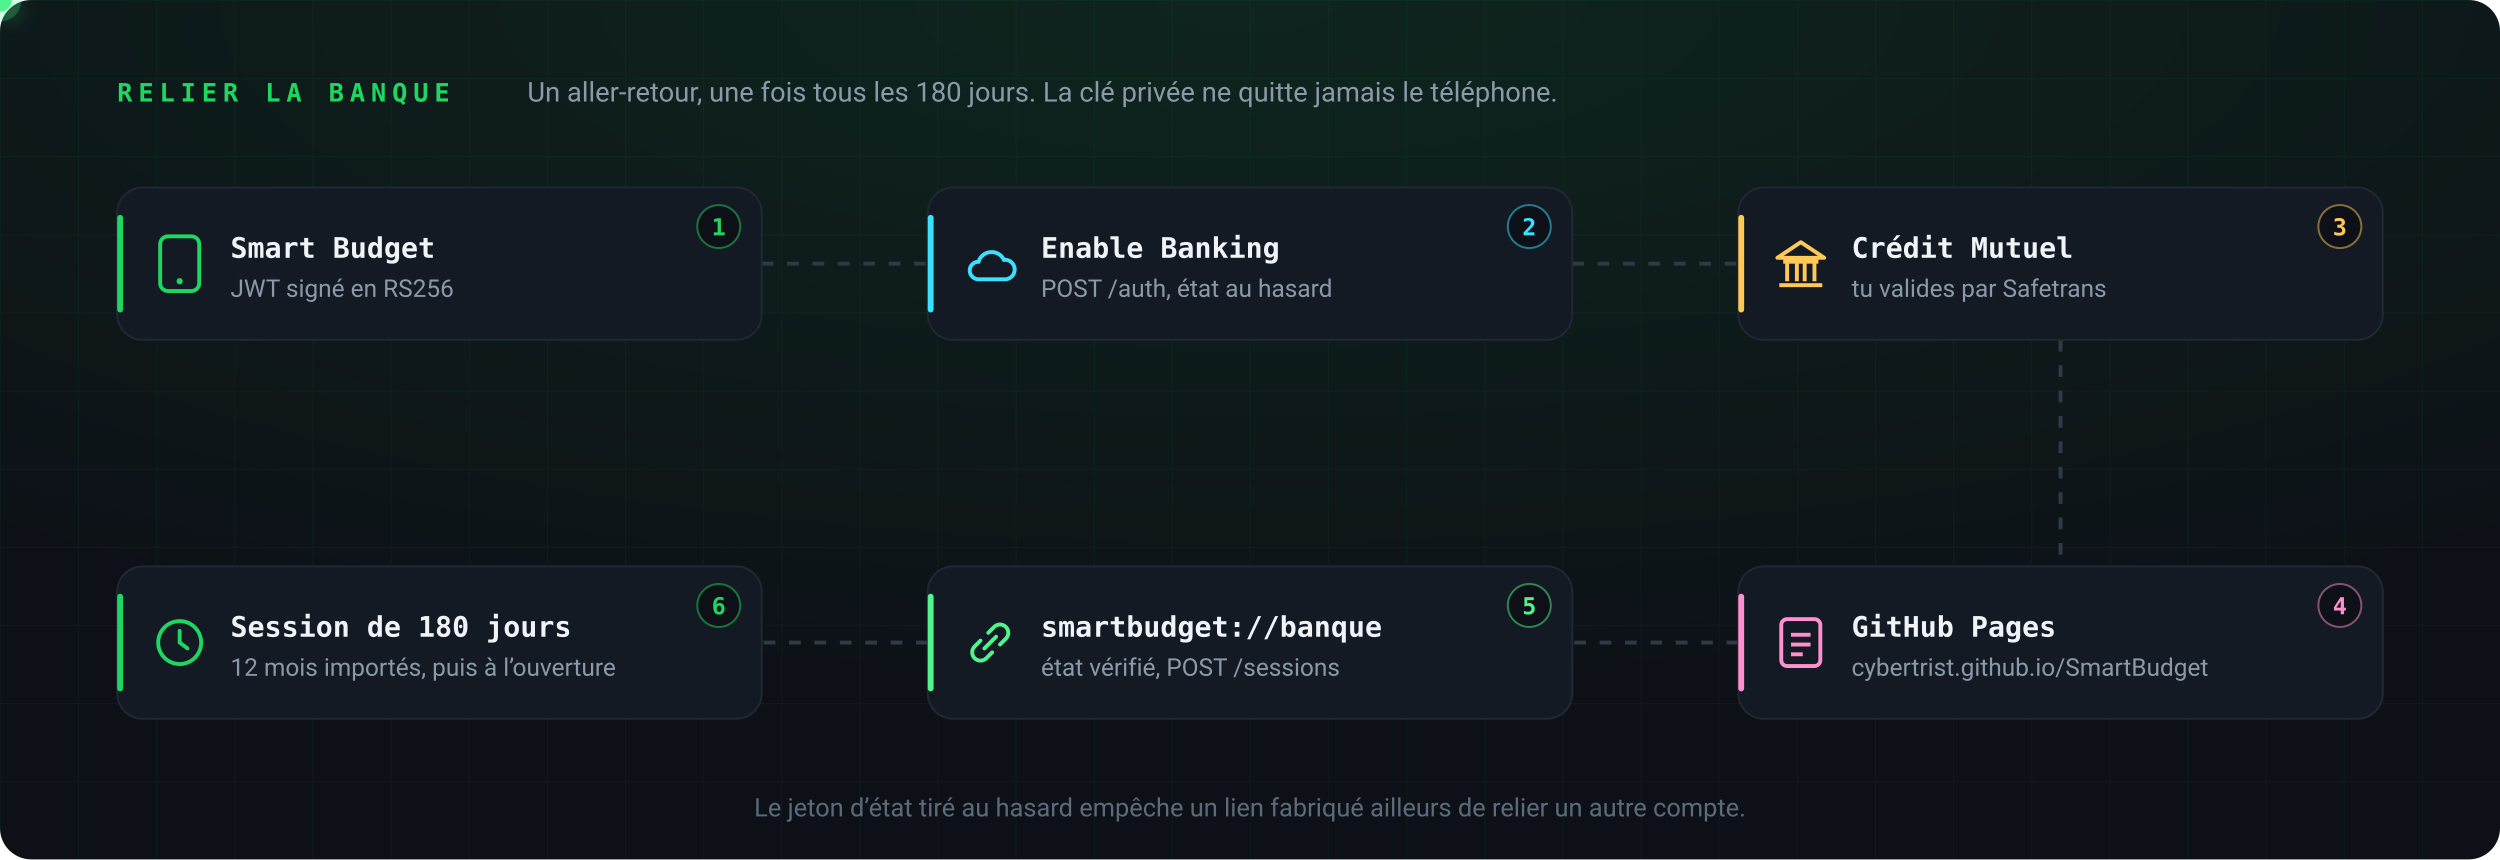
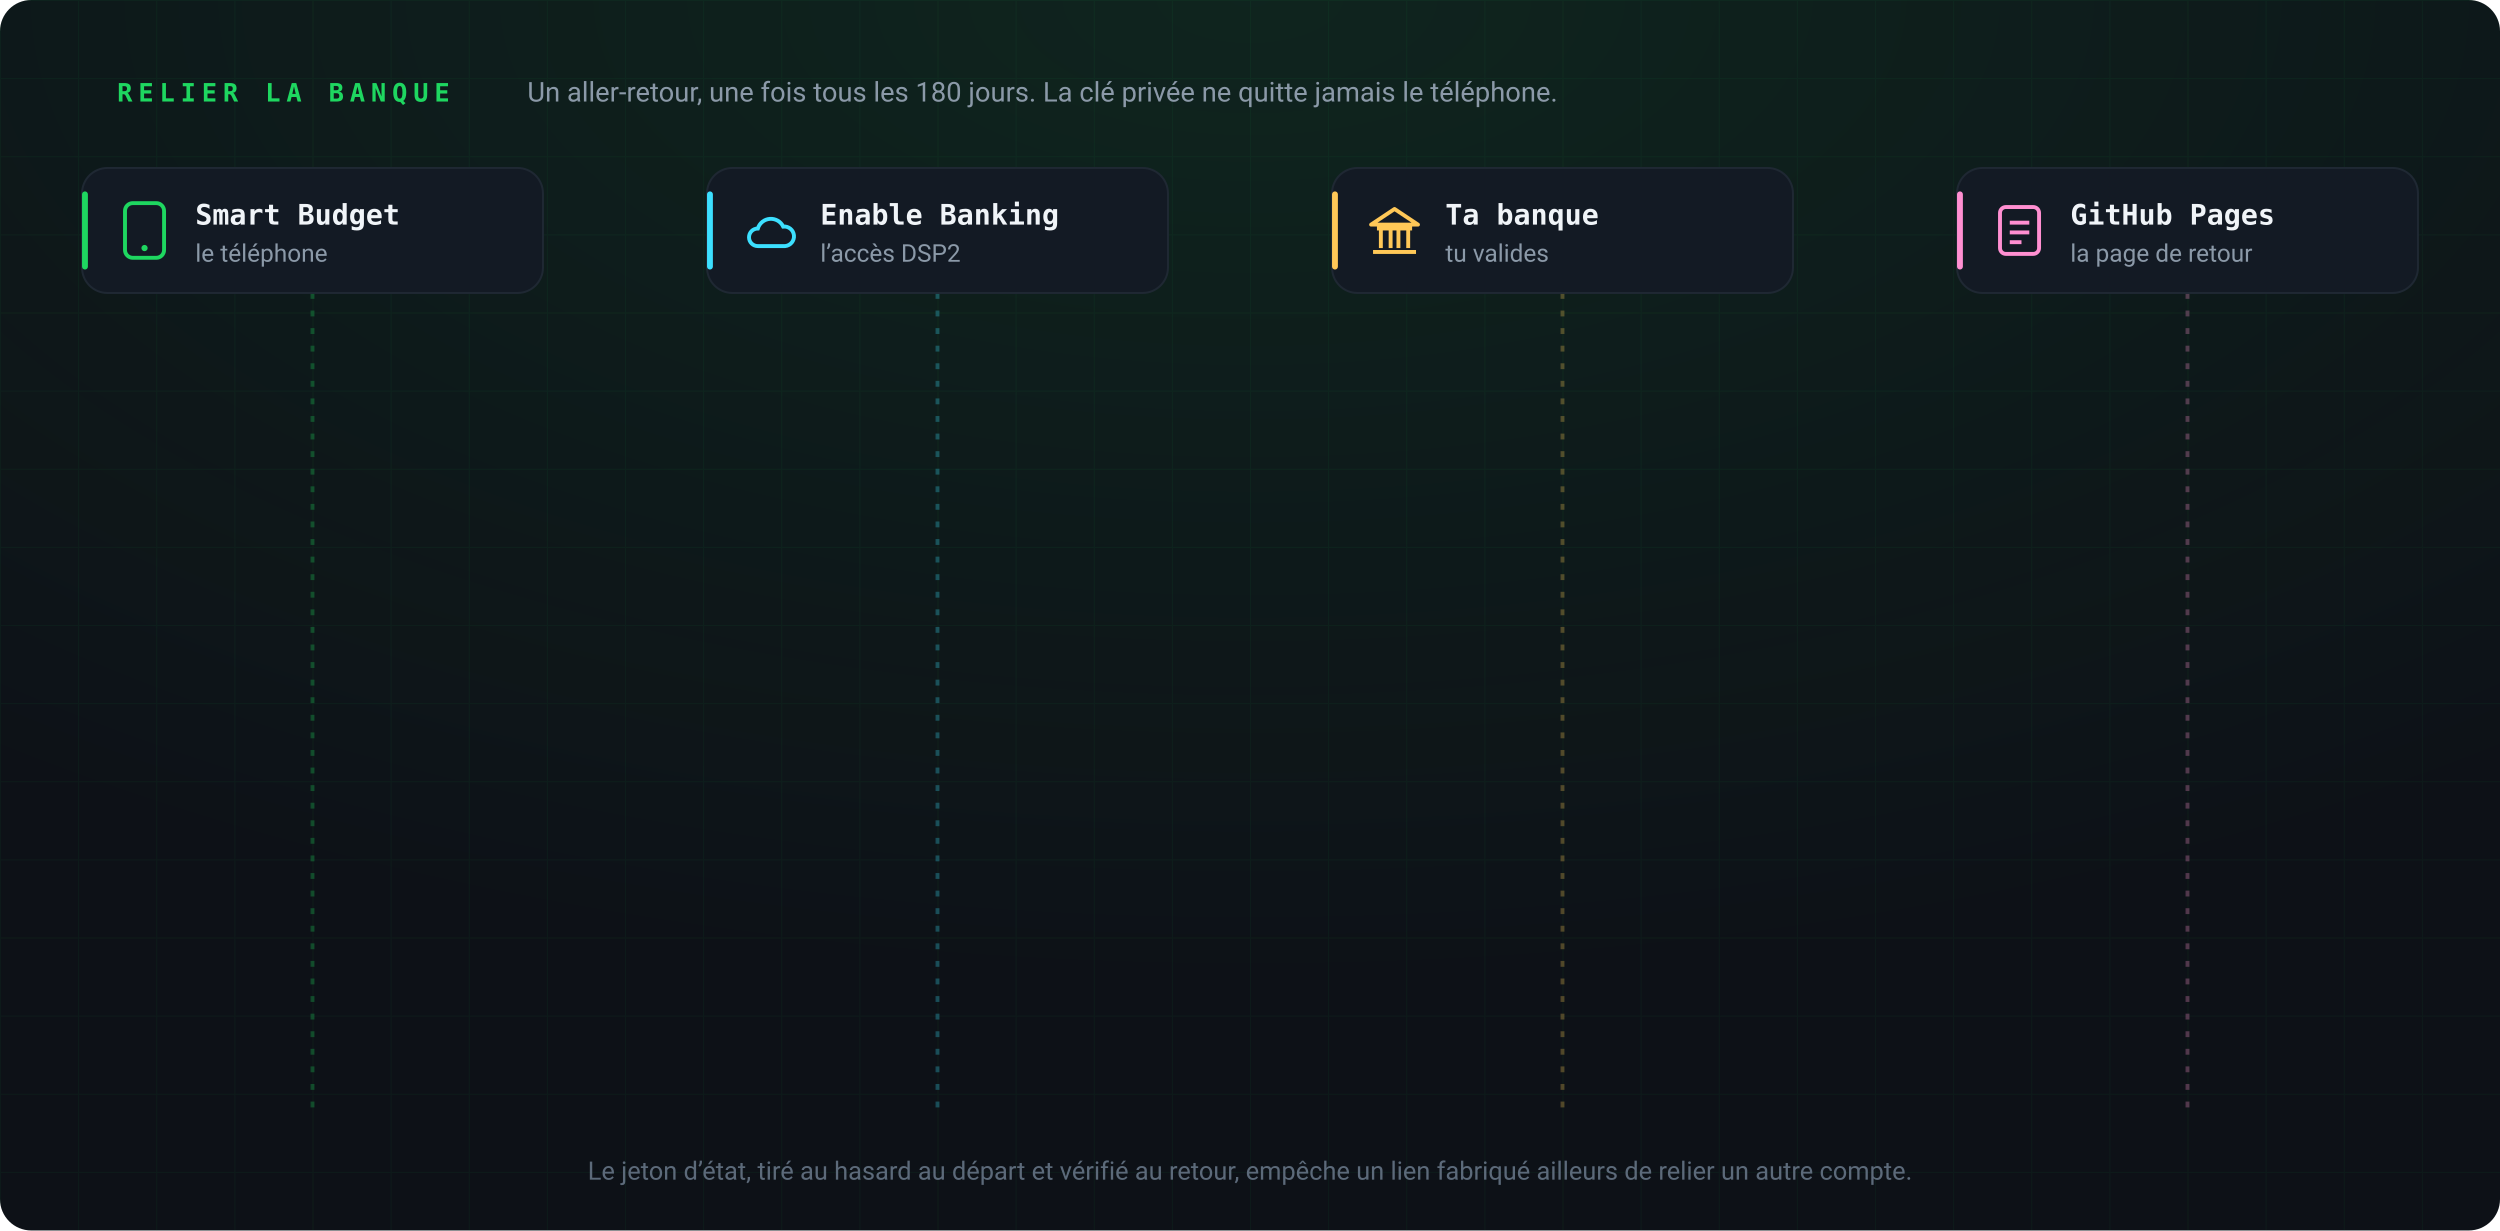
- <svg xmlns="http://www.w3.org/2000/svg" viewBox="0 0 1280 440" width="1280" height="440" role="img" aria-label="Relier la banque, en six étapes qui s’allument tour à tour : Smart Budget signe un JWT en RS256 ; Enable Banking ouvre une demande avec un état tiré au hasard ; tu valides au Crédit Mutuel de Bretagne par Safetrans ; la banque revient sur GitHub Pages ; la page rend la main à l’application par smartbudget://banque, qui vérifie l’état et ouvre la session ; la session dure 180 jours, douze mois sont importés, puis une synchronisation à chaque ouverture.">
+ <svg xmlns="http://www.w3.org/2000/svg" viewBox="0 0 1280 630" width="1280" height="630" role="img" aria-label="Relier la banque, un échange entre quatre acteurs : Smart Budget, Enable Banking, ta banque et GitHub Pages. Smart Budget envoie à Enable Banking un JWT signé en RS256 et un état tiré au hasard ; Enable Banking ouvre la page de la banque ; tu valides par Safetrans ; la banque revient sur GitHub Pages avec un code et l’état ; la page rend la main à l’application par smartbudget://banque ; l’application vérifie que l’état est le même qu’au départ, échange le code contre une session de 180 jours et les comptes, puis importe douze mois et se synchronise à chaque ouverture.">
  <defs>
    <filter id="halo" x="-50%" y="-50%" width="200%" height="200%">
      <feGaussianBlur stdDeviation="6" result="b" />
      <feMerge>
        <feMergeNode in="b" />
        <feMergeNode in="SourceGraphic" />
      </feMerge>
    </filter>
    <pattern id="grille" width="40" height="40" patternUnits="userSpaceOnUse">
      <path d="M40 0H0V40" fill="none" stroke="#1ED760" stroke-opacity="0.05" />
    </pattern>
    <pattern id="hachures" width="10" height="10" patternUnits="userSpaceOnUse" patternTransform="rotate(45)">
      <rect width="10" height="10" fill="#161D27" />
      <line x1="0" y1="0" x2="0" y2="10" stroke="#2A3542" stroke-width="4" />
    </pattern>
    <radialGradient id="lueur" cx="50%" cy="0%" r="80%">
      <stop offset="0" stop-color="#1ED760" stop-opacity="0.10" />
      <stop offset="1" stop-color="#1ED760" stop-opacity="0" />
    </radialGradient>
  </defs>
-   <rect width="1280" height="440" rx="16" fill="#0D1117" />
-   <rect width="1280" height="440" rx="16" fill="url(#grille)" />
-   <rect width="1280" height="440" rx="16" fill="url(#lueur)" />
+   <rect width="1280" height="630" rx="16" fill="#0D1117" />
+   <rect width="1280" height="630" rx="16" fill="url(#grille)" />
+   <rect width="1280" height="630" rx="16" fill="url(#lueur)" />
  <text x="60" y="52" font-family="ui-monospace,SFMono-Regular,Menlo,Consolas,monospace" font-size="13" font-weight="700" fill="#1ED760" text-anchor="start" letter-spacing="3">RELIER LA BANQUE</text>
  <text x="270" y="52" font-family="system-ui,-apple-system,Segoe UI,Roboto,Helvetica,Arial,sans-serif" font-size="14" font-weight="400" fill="#8B99A8" text-anchor="start">Un aller-retour, une fois tous les 180 jours. La clé privée ne quitte jamais le téléphone.</text>
-   <path d="M390 135 H475 M805 135 H890 M1055 174 V290 M890 329 H805 M475 329 H390" fill="none" stroke="#2F3A47" stroke-width="2" stroke-dasharray="6 7">
-     <animate attributeName="stroke-dashoffset" from="26" to="0" dur="1.2s" repeatCount="indefinite" />
-   </path>
-   <g>
-     <rect x="60" y="96" width="330" height="78" rx="13" fill="#131A24" stroke="#1F2833" />
-     <rect x="60" y="96" width="330" height="78" rx="13" fill="none" stroke="#1ED760" stroke-width="1.5" opacity="0" filter="url(#halo)">
-       <animate attributeName="opacity" dur="14s" repeatCount="indefinite" keyTimes="0;0;0.16;0.18;1" values="0;1;1;0;0" />
-     </rect>
-     <rect x="60" y="110" width="3" height="50" rx="1.5" fill="#1ED760" />
-     <g transform="translate(78,121)">
-       <rect x="4" y="0" width="20" height="28" rx="4" fill="none" stroke="#1ED760" stroke-width="2" />
-       <circle cx="14" cy="23" r="1.6" fill="#1ED760" />
-     </g>
-     <text x="118" y="132" font-family="ui-monospace,SFMono-Regular,Menlo,Consolas,monospace" font-size="14.5" font-weight="700" fill="#F0F4F8" text-anchor="start">Smart Budget</text>
-     <text x="118" y="152" font-family="system-ui,-apple-system,Segoe UI,Roboto,Helvetica,Arial,sans-serif" font-size="12.5" font-weight="400" fill="#8B99A8" text-anchor="start">JWT signé en RS256</text>
-   </g>
-   <g>
-     <rect x="475" y="96" width="330" height="78" rx="13" fill="#131A24" stroke="#1F2833" />
-     <rect x="475" y="96" width="330" height="78" rx="13" fill="none" stroke="#3CE0FF" stroke-width="1.5" opacity="0" filter="url(#halo)">
-       <animate attributeName="opacity" dur="14s" repeatCount="indefinite" keyTimes="0;0.147;0.167;0.327;0.347;1" values="0;0;1;1;0;0" />
-     </rect>
-     <rect x="475" y="110" width="3" height="50" rx="1.5" fill="#3CE0FF" />
-     <g transform="translate(493,121)">
-       <path d="M8 22 H22 A5 5 0 0 0 21 12 A7 7 0 0 0 8 13 A4.5 4.5 0 0 0 8 22 Z" fill="none" stroke="#3CE0FF" stroke-width="2" />
-     </g>
-     <text x="533" y="132" font-family="ui-monospace,SFMono-Regular,Menlo,Consolas,monospace" font-size="14.5" font-weight="700" fill="#F0F4F8" text-anchor="start">Enable Banking</text>
-     <text x="533" y="152" font-family="system-ui,-apple-system,Segoe UI,Roboto,Helvetica,Arial,sans-serif" font-size="12.5" font-weight="400" fill="#8B99A8" text-anchor="start">POST /auth, état au hasard</text>
-   </g>
-   <g>
-     <rect x="890" y="96" width="330" height="78" rx="13" fill="#131A24" stroke="#1F2833" />
-     <rect x="890" y="96" width="330" height="78" rx="13" fill="none" stroke="#FFC857" stroke-width="1.5" opacity="0" filter="url(#halo)">
-       <animate attributeName="opacity" dur="14s" repeatCount="indefinite" keyTimes="0;0.313;0.333;0.493;0.513;1" values="0;0;1;1;0;0" />
-     </rect>
-     <rect x="890" y="110" width="3" height="50" rx="1.5" fill="#FFC857" />
-     <g transform="translate(908,121)">
-       <path d="M2 11 L14 3 L26 11 Z M5 13 H23 M7 14 V23 M12 14 V23 M16 14 V23 M21 14 V23 M3 25 H25" fill="none" stroke="#FFC857" stroke-width="2" stroke-linejoin="round" />
-     </g>
-     <text x="948" y="132" font-family="ui-monospace,SFMono-Regular,Menlo,Consolas,monospace" font-size="14.5" font-weight="700" fill="#F0F4F8" text-anchor="start">Crédit Mutuel</text>
-     <text x="948" y="152" font-family="system-ui,-apple-system,Segoe UI,Roboto,Helvetica,Arial,sans-serif" font-size="12.5" font-weight="400" fill="#8B99A8" text-anchor="start">tu valides par Safetrans</text>
-   </g>
-   <g>
-     <rect x="890" y="290" width="330" height="78" rx="13" fill="#131A24" stroke="#1F2833" />
-     <rect x="890" y="290" width="330" height="78" rx="13" fill="none" stroke="#FF8FD1" stroke-width="1.5" opacity="0" filter="url(#halo)">
-       <animate attributeName="opacity" dur="14s" repeatCount="indefinite" keyTimes="0;0.48;0.5;0.66;0.68;1" values="0;0;1;1;0;0" />
-     </rect>
-     <rect x="890" y="304" width="3" height="50" rx="1.5" fill="#FF8FD1" />
-     <g transform="translate(908,315)">
-       <rect x="4" y="2" width="20" height="24" rx="3" fill="none" stroke="#FF8FD1" stroke-width="2" />
-       <path d="M9 10 H19 M9 15 H19 M9 20 H15" stroke="#FF8FD1" stroke-width="2" />
-     </g>
-     <text x="948" y="326" font-family="ui-monospace,SFMono-Regular,Menlo,Consolas,monospace" font-size="14.5" font-weight="700" fill="#F0F4F8" text-anchor="start">GitHub Pages</text>
-     <text x="948" y="346" font-family="system-ui,-apple-system,Segoe UI,Roboto,Helvetica,Arial,sans-serif" font-size="12.5" font-weight="400" fill="#8B99A8" text-anchor="start">cybertrist.github.io/SmartBudget</text>
-   </g>
-   <g>
-     <rect x="475" y="290" width="330" height="78" rx="13" fill="#131A24" stroke="#1F2833" />
-     <rect x="475" y="290" width="330" height="78" rx="13" fill="none" stroke="#50F48D" stroke-width="1.5" opacity="0" filter="url(#halo)">
-       <animate attributeName="opacity" dur="14s" repeatCount="indefinite" keyTimes="0;0.647;0.667;0.827;0.847;1" values="0;0;1;1;0;0" />
-     </rect>
-     <rect x="475" y="304" width="3" height="50" rx="1.5" fill="#50F48D" />
-     <g transform="translate(493,315)">
-       <path d="M11 17 L17 11 M9 13 L6 16 A4 4 0 0 0 12 22 L15 19 M19 15 L22 12 A4 4 0 0 0 16 6 L13 9" fill="none" stroke="#50F48D" stroke-width="2" stroke-linecap="round" />
-     </g>
-     <text x="533" y="326" font-family="ui-monospace,SFMono-Regular,Menlo,Consolas,monospace" font-size="14.5" font-weight="700" fill="#F0F4F8" text-anchor="start">smartbudget://banque</text>
-     <text x="533" y="346" font-family="system-ui,-apple-system,Segoe UI,Roboto,Helvetica,Arial,sans-serif" font-size="12.5" font-weight="400" fill="#8B99A8" text-anchor="start">état vérifié, POST /sessions</text>
-   </g>
-   <g>
-     <rect x="60" y="290" width="330" height="78" rx="13" fill="#131A24" stroke="#1F2833" />
-     <rect x="60" y="290" width="330" height="78" rx="13" fill="none" stroke="#1ED760" stroke-width="1.5" opacity="0" filter="url(#halo)">
-       <animate attributeName="opacity" dur="14s" repeatCount="indefinite" keyTimes="0;0.813;0.833;0.993" values="0;0;1;1" />
-     </rect>
-     <rect x="60" y="304" width="3" height="50" rx="1.5" fill="#1ED760" />
-     <g transform="translate(78,315)">
-       <circle cx="14" cy="14" r="11" fill="none" stroke="#1ED760" stroke-width="2" />
-       <path d="M14 8 V14 L18 17" fill="none" stroke="#1ED760" stroke-width="2" stroke-linecap="round" />
-     </g>
-     <text x="118" y="326" font-family="ui-monospace,SFMono-Regular,Menlo,Consolas,monospace" font-size="14.5" font-weight="700" fill="#F0F4F8" text-anchor="start">Session de 180 jours</text>
-     <text x="118" y="346" font-family="system-ui,-apple-system,Segoe UI,Roboto,Helvetica,Arial,sans-serif" font-size="12.5" font-weight="400" fill="#8B99A8" text-anchor="start">12 mois importés, puis à l’ouverture</text>
-   </g>
-   <circle cx="368" cy="116" r="11" fill="#0D1117" stroke="#1ED760" stroke-opacity="0.5" />
-   <text x="368" y="120.5" font-family="ui-monospace,SFMono-Regular,Menlo,Consolas,monospace" font-size="12" font-weight="700" fill="#1ED760" text-anchor="middle">1</text>
-   <circle cx="783" cy="116" r="11" fill="#0D1117" stroke="#3CE0FF" stroke-opacity="0.5" />
-   <text x="783" y="120.5" font-family="ui-monospace,SFMono-Regular,Menlo,Consolas,monospace" font-size="12" font-weight="700" fill="#3CE0FF" text-anchor="middle">2</text>
-   <circle cx="1198" cy="116" r="11" fill="#0D1117" stroke="#FFC857" stroke-opacity="0.5" />
-   <text x="1198" y="120.5" font-family="ui-monospace,SFMono-Regular,Menlo,Consolas,monospace" font-size="12" font-weight="700" fill="#FFC857" text-anchor="middle">3</text>
-   <circle cx="1198" cy="310" r="11" fill="#0D1117" stroke="#FF8FD1" stroke-opacity="0.5" />
-   <text x="1198" y="314.5" font-family="ui-monospace,SFMono-Regular,Menlo,Consolas,monospace" font-size="12" font-weight="700" fill="#FF8FD1" text-anchor="middle">4</text>
-   <circle cx="783" cy="310" r="11" fill="#0D1117" stroke="#50F48D" stroke-opacity="0.5" />
-   <text x="783" y="314.5" font-family="ui-monospace,SFMono-Regular,Menlo,Consolas,monospace" font-size="12" font-weight="700" fill="#50F48D" text-anchor="middle">5</text>
-   <circle cx="368" cy="310" r="11" fill="#0D1117" stroke="#1ED760" stroke-opacity="0.5" />
-   <text x="368" y="314.5" font-family="ui-monospace,SFMono-Regular,Menlo,Consolas,monospace" font-size="12" font-weight="700" fill="#1ED760" text-anchor="middle">6</text>
-   <g filter="url(#halo)">
-     <circle r="11" fill="#50F48D" opacity="0.22">
-       <animateMotion dur="14s" repeatCount="indefinite" path="M225 135 H640 H1055 V329 H640 H225 V135" keyPoints="0;0;0.203;0.203;0.405;0.405;0.5;0.5;0.703;0.703;0.905;0.905;1" keyTimes="0.000;0.100;0.167;0.267;0.333;0.433;0.500;0.600;0.667;0.767;0.833;0.933;1" calcMode="linear" />
-     </circle>
-     <circle r="6" fill="#50F48D">
-       <animateMotion dur="14s" repeatCount="indefinite" path="M225 135 H640 H1055 V329 H640 H225 V135" keyPoints="0;0;0.203;0.203;0.405;0.405;0.5;0.5;0.703;0.703;0.905;0.905;1" keyTimes="0.000;0.100;0.167;0.267;0.333;0.433;0.500;0.600;0.667;0.767;0.833;0.933;1" calcMode="linear" />
-     </circle>
-   </g>
-   <text x="640" y="418" font-family="system-ui,-apple-system,Segoe UI,Roboto,Helvetica,Arial,sans-serif" font-size="13" font-weight="400" fill="#5C6A7A" text-anchor="middle">Le jeton d’état tiré au hasard empêche un lien fabriqué ailleurs de relier un autre compte.</text>
+   <line x1="160" y1="150" x2="160" y2="570" stroke="#1ED760" stroke-opacity="0.28" stroke-width="2" stroke-dasharray="3 6" />
+   <line x1="480" y1="150" x2="480" y2="570" stroke="#3CE0FF" stroke-opacity="0.28" stroke-width="2" stroke-dasharray="3 6" />
+   <line x1="800" y1="150" x2="800" y2="570" stroke="#FFC857" stroke-opacity="0.28" stroke-width="2" stroke-dasharray="3 6" />
+   <line x1="1120" y1="150" x2="1120" y2="570" stroke="#FF8FD1" stroke-opacity="0.28" stroke-width="2" stroke-dasharray="3 6" />
+   <rect x="42" y="86" width="236" height="64" rx="13" fill="#131A24" stroke="#1F2833" />
+   <rect x="42" y="98" width="3" height="40" rx="1.5" fill="#1ED760" />
+   <g transform="translate(60,104)">
+     <rect x="4" y="0" width="20" height="28" rx="4" fill="none" stroke="#1ED760" stroke-width="2" />
+     <circle cx="14" cy="23" r="1.6" fill="#1ED760" />
+   </g>
+   <text x="100" y="115" font-family="ui-monospace,SFMono-Regular,Menlo,Consolas,monospace" font-size="14.5" font-weight="700" fill="#F0F4F8" text-anchor="start">Smart Budget</text>
+   <text x="100" y="134" font-family="system-ui,-apple-system,Segoe UI,Roboto,Helvetica,Arial,sans-serif" font-size="12.5" font-weight="400" fill="#8B99A8" text-anchor="start">le téléphone</text>
+   <rect x="42" y="86" width="236" height="64" rx="13" fill="none" stroke="#1ED760" stroke-width="1.5" filter="url(#halo)" opacity="0">
+     <animate attributeName="opacity" dur="18s" repeatCount="indefinite" keyTimes="0;0.452;0.472;0.542;0.562;1" values="0;0;1;1;0;0" />
+   </rect>
+   <rect x="42" y="86" width="236" height="64" rx="13" fill="none" stroke="#1ED760" stroke-width="1.5" filter="url(#halo)" opacity="0">
+     <animate attributeName="opacity" dur="18s" repeatCount="indefinite" keyTimes="0;0.55;0.57;0.64;0.66;1" values="0;0;1;1;0;0" />
+   </rect>
+   <rect x="42" y="86" width="236" height="64" rx="13" fill="none" stroke="#1ED760" stroke-width="1.5" filter="url(#halo)" opacity="0">
+     <animate attributeName="opacity" dur="18s" repeatCount="indefinite" keyTimes="0;0.746;0.766;0.836;0.856;1" values="0;0;1;1;0;0" />
+   </rect>
+   <rect x="42" y="86" width="236" height="64" rx="13" fill="none" stroke="#1ED760" stroke-width="1.5" filter="url(#halo)" opacity="0">
+     <animate attributeName="opacity" dur="18s" repeatCount="indefinite" keyTimes="0;0.844;0.864;0.934;0.954;1" values="0;0;1;1;0;0" />
+   </rect>
+   <rect x="362" y="86" width="236" height="64" rx="13" fill="#131A24" stroke="#1F2833" />
+   <rect x="362" y="98" width="3" height="40" rx="1.5" fill="#3CE0FF" />
+   <g transform="translate(380,104)">
+     <path d="M8 22 H22 A5 5 0 0 0 21 12 A7 7 0 0 0 8 13 A4.5 4.5 0 0 0 8 22 Z" fill="none" stroke="#3CE0FF" stroke-width="2" />
+   </g>
+   <text x="420" y="115" font-family="ui-monospace,SFMono-Regular,Menlo,Consolas,monospace" font-size="14.5" font-weight="700" fill="#F0F4F8" text-anchor="start">Enable Banking</text>
+   <text x="420" y="134" font-family="system-ui,-apple-system,Segoe UI,Roboto,Helvetica,Arial,sans-serif" font-size="12.5" font-weight="400" fill="#8B99A8" text-anchor="start">l’accès DSP2</text>
+   <rect x="362" y="86" width="236" height="64" rx="13" fill="none" stroke="#3CE0FF" stroke-width="1.5" filter="url(#halo)" opacity="0">
+     <animate attributeName="opacity" dur="18s" repeatCount="indefinite" keyTimes="0;0.06;0.08;0.15;0.17;1" values="0;0;1;1;0;0" />
+   </rect>
+   <rect x="362" y="86" width="236" height="64" rx="13" fill="none" stroke="#3CE0FF" stroke-width="1.5" filter="url(#halo)" opacity="0">
+     <animate attributeName="opacity" dur="18s" repeatCount="indefinite" keyTimes="0;0.648;0.668;0.738;0.758;1" values="0;0;1;1;0;0" />
+   </rect>
+   <rect x="682" y="86" width="236" height="64" rx="13" fill="#131A24" stroke="#1F2833" />
+   <rect x="682" y="98" width="3" height="40" rx="1.5" fill="#FFC857" />
+   <g transform="translate(700,104)">
+     <path d="M2 11 L14 3 L26 11 Z M5 13 H23 M7 14 V23 M12 14 V23 M16 14 V23 M21 14 V23 M3 25 H25" fill="none" stroke="#FFC857" stroke-width="2" stroke-linejoin="round" />
+   </g>
+   <text x="740" y="115" font-family="ui-monospace,SFMono-Regular,Menlo,Consolas,monospace" font-size="14.5" font-weight="700" fill="#F0F4F8" text-anchor="start">Ta banque</text>
+   <text x="740" y="134" font-family="system-ui,-apple-system,Segoe UI,Roboto,Helvetica,Arial,sans-serif" font-size="12.5" font-weight="400" fill="#8B99A8" text-anchor="start">tu valides</text>
+   <rect x="682" y="86" width="236" height="64" rx="13" fill="none" stroke="#FFC857" stroke-width="1.5" filter="url(#halo)" opacity="0">
+     <animate attributeName="opacity" dur="18s" repeatCount="indefinite" keyTimes="0;0.158;0.178;0.248;0.268;1" values="0;0;1;1;0;0" />
+   </rect>
+   <rect x="682" y="86" width="236" height="64" rx="13" fill="none" stroke="#FFC857" stroke-width="1.5" filter="url(#halo)" opacity="0">
+     <animate attributeName="opacity" dur="18s" repeatCount="indefinite" keyTimes="0;0.256;0.276;0.346;0.366;1" values="0;0;1;1;0;0" />
+   </rect>
+   <rect x="1002" y="86" width="236" height="64" rx="13" fill="#131A24" stroke="#1F2833" />
+   <rect x="1002" y="98" width="3" height="40" rx="1.5" fill="#FF8FD1" />
+   <g transform="translate(1020,104)">
+     <rect x="4" y="2" width="20" height="24" rx="3" fill="none" stroke="#FF8FD1" stroke-width="2" />
+     <path d="M9 10 H19 M9 15 H19 M9 20 H15" stroke="#FF8FD1" stroke-width="2" />
+   </g>
+   <text x="1060" y="115" font-family="ui-monospace,SFMono-Regular,Menlo,Consolas,monospace" font-size="14.5" font-weight="700" fill="#F0F4F8" text-anchor="start">GitHub Pages</text>
+   <text x="1060" y="134" font-family="system-ui,-apple-system,Segoe UI,Roboto,Helvetica,Arial,sans-serif" font-size="12.5" font-weight="400" fill="#8B99A8" text-anchor="start">la page de retour</text>
+   <rect x="1002" y="86" width="236" height="64" rx="13" fill="none" stroke="#FF8FD1" stroke-width="1.5" filter="url(#halo)" opacity="0">
+     <animate attributeName="opacity" dur="18s" repeatCount="indefinite" keyTimes="0;0.354;0.374;0.444;0.464;1" values="0;0;1;1;0;0" />
+   </rect>
+   <g opacity="0">
+     <animate attributeName="opacity" dur="18s" repeatCount="indefinite" keyTimes="0;0.01;0.03;0.95;0.97;1" values="0;0;1;1;0;0" />
+     <line x1="168" y1="196" x2="470" y2="196" stroke="#1ED760" stroke-width="2" stroke-dasharray="302" stroke-dashoffset="302">
+       <animate attributeName="stroke-dashoffset" dur="18s" repeatCount="indefinite" keyTimes="0;0.03;0.08;1" values="302;302;0;0" />
+     </line>
+     <path d="M463 190 L471 196 L463 202" fill="none" stroke="#1ED760" stroke-width="2" stroke-linecap="round" stroke-linejoin="round" opacity="0">
+       <animate attributeName="opacity" dur="18s" repeatCount="indefinite" keyTimes="0;0.06;0.08;0.95;0.97;1" values="0;0;1;1;0;0" />
+     </path>
+     <circle cx="160" cy="196" r="4" fill="#1ED760" />
+     <text x="320" y="186" font-family="system-ui,-apple-system,Segoe UI,Roboto,Helvetica,Arial,sans-serif" font-size="12.5" font-weight="400" fill="#F0F4F8" text-anchor="middle">POST /auth : un JWT signé en RS256, et un état tiré au hasard</text>
+   </g>
+   <g filter="url(#halo)" opacity="0">
+     <animate attributeName="opacity" dur="18s" repeatCount="indefinite" keyTimes="0;0.03;0.034;0.08;0.086;1" values="0;0;1;1;0;0" />
+     <circle cy="196" r="6" fill="#1ED760">
+       <animate attributeName="cx" dur="18s" repeatCount="indefinite" keyTimes="0;0.03;0.08;1" values="168;168;470;470" calcMode="spline" keySplines="0 0 1 1;0.45 0 0.25 1;0 0 1 1" />
+     </circle>
+   </g>
+   <g opacity="0">
+     <animate attributeName="opacity" dur="18s" repeatCount="indefinite" keyTimes="0;0.108;0.128;0.95;0.97;1" values="0;0;1;1;0;0" />
+     <line x1="488" y1="240" x2="790" y2="240" stroke="#3CE0FF" stroke-width="2" stroke-dasharray="302" stroke-dashoffset="302">
+       <animate attributeName="stroke-dashoffset" dur="18s" repeatCount="indefinite" keyTimes="0;0.128;0.178;1" values="302;302;0;0" />
+     </line>
+     <path d="M783 234 L791 240 L783 246" fill="none" stroke="#3CE0FF" stroke-width="2" stroke-linecap="round" stroke-linejoin="round" opacity="0">
+       <animate attributeName="opacity" dur="18s" repeatCount="indefinite" keyTimes="0;0.158;0.178;0.95;0.97;1" values="0;0;1;1;0;0" />
+     </path>
+     <circle cx="480" cy="240" r="4" fill="#3CE0FF" />
+     <text x="640" y="230" font-family="system-ui,-apple-system,Segoe UI,Roboto,Helvetica,Arial,sans-serif" font-size="12.5" font-weight="400" fill="#F0F4F8" text-anchor="middle">ouvre la page de la banque</text>
+   </g>
+   <g filter="url(#halo)" opacity="0">
+     <animate attributeName="opacity" dur="18s" repeatCount="indefinite" keyTimes="0;0.128;0.132;0.178;0.184;1" values="0;0;1;1;0;0" />
+     <circle cy="240" r="6" fill="#3CE0FF">
+       <animate attributeName="cx" dur="18s" repeatCount="indefinite" keyTimes="0;0.128;0.178;1" values="488;488;790;790" calcMode="spline" keySplines="0 0 1 1;0.45 0 0.25 1;0 0 1 1" />
+     </circle>
+   </g>
+   <g opacity="0">
+     <animate attributeName="opacity" dur="18s" repeatCount="indefinite" keyTimes="0;0.206;0.226;0.95;0.97;1" values="0;0;1;1;0;0" />
+     <rect x="786" y="270" width="201.6" height="28" rx="14" fill="#0D1117" />
+     <rect x="786" y="270" width="201.6" height="28" rx="14" fill="#FFC857" fill-opacity="0.14" stroke="#FFC857" stroke-opacity="0.8" />
+     <circle cx="800" cy="284" r="4" fill="#FFC857" />
+     <text x="812" y="288.5" font-family="system-ui,-apple-system,Segoe UI,Roboto,Helvetica,Arial,sans-serif" font-size="12.5" font-weight="400" fill="#F0F4F8" text-anchor="start">tu valides par Safetrans</text>
+   </g>
+   <g opacity="0">
+     <animate attributeName="opacity" dur="18s" repeatCount="indefinite" keyTimes="0;0.304;0.324;0.95;0.97;1" values="0;0;1;1;0;0" />
+     <line x1="808" y1="328" x2="1110" y2="328" stroke="#FFC857" stroke-width="2" stroke-dasharray="302" stroke-dashoffset="302">
+       <animate attributeName="stroke-dashoffset" dur="18s" repeatCount="indefinite" keyTimes="0;0.324;0.374;1" values="302;302;0;0" />
+     </line>
+     <path d="M1103 322 L1111 328 L1103 334" fill="none" stroke="#FFC857" stroke-width="2" stroke-linecap="round" stroke-linejoin="round" opacity="0">
+       <animate attributeName="opacity" dur="18s" repeatCount="indefinite" keyTimes="0;0.354;0.374;0.95;0.97;1" values="0;0;1;1;0;0" />
+     </path>
+     <circle cx="800" cy="328" r="4" fill="#FFC857" />
+     <text x="960" y="318" font-family="system-ui,-apple-system,Segoe UI,Roboto,Helvetica,Arial,sans-serif" font-size="12.5" font-weight="400" fill="#F0F4F8" text-anchor="middle">revient avec ?code=…&amp;state=…</text>
+   </g>
+   <g filter="url(#halo)" opacity="0">
+     <animate attributeName="opacity" dur="18s" repeatCount="indefinite" keyTimes="0;0.324;0.328;0.374;0.38;1" values="0;0;1;1;0;0" />
+     <circle cy="328" r="6" fill="#FFC857">
+       <animate attributeName="cx" dur="18s" repeatCount="indefinite" keyTimes="0;0.324;0.374;1" values="808;808;1110;1110" calcMode="spline" keySplines="0 0 1 1;0.45 0 0.25 1;0 0 1 1" />
+     </circle>
+   </g>
+   <g opacity="0">
+     <animate attributeName="opacity" dur="18s" repeatCount="indefinite" keyTimes="0;0.402;0.422;0.95;0.97;1" values="0;0;1;1;0;0" />
+     <line x1="1112" y1="372" x2="170" y2="372" stroke="#FF8FD1" stroke-width="2" stroke-dasharray="942" stroke-dashoffset="942">
+       <animate attributeName="stroke-dashoffset" dur="18s" repeatCount="indefinite" keyTimes="0;0.422;0.472;1" values="942;942;0;0" />
+     </line>
+     <path d="M177 366 L169 372 L177 378" fill="none" stroke="#FF8FD1" stroke-width="2" stroke-linecap="round" stroke-linejoin="round" opacity="0">
+       <animate attributeName="opacity" dur="18s" repeatCount="indefinite" keyTimes="0;0.452;0.472;0.95;0.97;1" values="0;0;1;1;0;0" />
+     </path>
+     <circle cx="1120" cy="372" r="4" fill="#FF8FD1" />
+     <text x="640" y="362" font-family="system-ui,-apple-system,Segoe UI,Roboto,Helvetica,Arial,sans-serif" font-size="12.5" font-weight="400" fill="#F0F4F8" text-anchor="middle">rend la main : smartbudget://banque</text>
+   </g>
+   <g filter="url(#halo)" opacity="0">
+     <animate attributeName="opacity" dur="18s" repeatCount="indefinite" keyTimes="0;0.422;0.426;0.472;0.478;1" values="0;0;1;1;0;0" />
+     <circle cy="372" r="6" fill="#FF8FD1">
+       <animate attributeName="cx" dur="18s" repeatCount="indefinite" keyTimes="0;0.422;0.472;1" values="1112;1112;170;170" calcMode="spline" keySplines="0 0 1 1;0.45 0 0.25 1;0 0 1 1" />
+     </circle>
+   </g>
+   <g opacity="0">
+     <animate attributeName="opacity" dur="18s" repeatCount="indefinite" keyTimes="0;0.5;0.52;0.95;0.97;1" values="0;0;1;1;0;0" />
+     <rect x="146" y="402" width="263.7" height="28" rx="14" fill="#0D1117" />
+     <rect x="146" y="402" width="263.7" height="28" rx="14" fill="#1ED760" fill-opacity="0.14" stroke="#1ED760" stroke-opacity="0.8" />
+     <circle cx="160" cy="416" r="4" fill="#1ED760" />
+     <text x="172" y="420.5" font-family="system-ui,-apple-system,Segoe UI,Roboto,Helvetica,Arial,sans-serif" font-size="12.5" font-weight="400" fill="#F0F4F8" text-anchor="start">l’état est le même qu’au départ ✓</text>
+   </g>
+   <g opacity="0">
+     <animate attributeName="opacity" dur="18s" repeatCount="indefinite" keyTimes="0;0.598;0.618;0.95;0.97;1" values="0;0;1;1;0;0" />
+     <line x1="168" y1="460" x2="470" y2="460" stroke="#1ED760" stroke-width="2" stroke-dasharray="302" stroke-dashoffset="302">
+       <animate attributeName="stroke-dashoffset" dur="18s" repeatCount="indefinite" keyTimes="0;0.618;0.668;1" values="302;302;0;0" />
+     </line>
+     <path d="M463 454 L471 460 L463 466" fill="none" stroke="#1ED760" stroke-width="2" stroke-linecap="round" stroke-linejoin="round" opacity="0">
+       <animate attributeName="opacity" dur="18s" repeatCount="indefinite" keyTimes="0;0.648;0.668;0.95;0.97;1" values="0;0;1;1;0;0" />
+     </path>
+     <circle cx="160" cy="460" r="4" fill="#1ED760" />
+     <text x="320" y="450" font-family="system-ui,-apple-system,Segoe UI,Roboto,Helvetica,Arial,sans-serif" font-size="12.5" font-weight="400" fill="#F0F4F8" text-anchor="middle">POST /sessions : échange le code</text>
+   </g>
+   <g filter="url(#halo)" opacity="0">
+     <animate attributeName="opacity" dur="18s" repeatCount="indefinite" keyTimes="0;0.618;0.622;0.668;0.674;1" values="0;0;1;1;0;0" />
+     <circle cy="460" r="6" fill="#1ED760">
+       <animate attributeName="cx" dur="18s" repeatCount="indefinite" keyTimes="0;0.618;0.668;1" values="168;168;470;470" calcMode="spline" keySplines="0 0 1 1;0.45 0 0.25 1;0 0 1 1" />
+     </circle>
+   </g>
+   <g opacity="0">
+     <animate attributeName="opacity" dur="18s" repeatCount="indefinite" keyTimes="0;0.696;0.716;0.95;0.97;1" values="0;0;1;1;0;0" />
+     <line x1="472" y1="504" x2="170" y2="504" stroke="#3CE0FF" stroke-width="2" stroke-dasharray="302" stroke-dashoffset="302">
+       <animate attributeName="stroke-dashoffset" dur="18s" repeatCount="indefinite" keyTimes="0;0.716;0.766;1" values="302;302;0;0" />
+     </line>
+     <path d="M177 498 L169 504 L177 510" fill="none" stroke="#3CE0FF" stroke-width="2" stroke-linecap="round" stroke-linejoin="round" opacity="0">
+       <animate attributeName="opacity" dur="18s" repeatCount="indefinite" keyTimes="0;0.746;0.766;0.95;0.97;1" values="0;0;1;1;0;0" />
+     </path>
+     <circle cx="480" cy="504" r="4" fill="#3CE0FF" />
+     <text x="320" y="494" font-family="system-ui,-apple-system,Segoe UI,Roboto,Helvetica,Arial,sans-serif" font-size="12.5" font-weight="400" fill="#F0F4F8" text-anchor="middle">une session de 180 jours, et les comptes</text>
+   </g>
+   <g filter="url(#halo)" opacity="0">
+     <animate attributeName="opacity" dur="18s" repeatCount="indefinite" keyTimes="0;0.716;0.72;0.766;0.772;1" values="0;0;1;1;0;0" />
+     <circle cy="504" r="6" fill="#3CE0FF">
+       <animate attributeName="cx" dur="18s" repeatCount="indefinite" keyTimes="0;0.716;0.766;1" values="472;472;170;170" calcMode="spline" keySplines="0 0 1 1;0.45 0 0.25 1;0 0 1 1" />
+     </circle>
+   </g>
+   <g opacity="0">
+     <animate attributeName="opacity" dur="18s" repeatCount="indefinite" keyTimes="0;0.794;0.814;0.95;0.97;1" values="0;0;1;1;0;0" />
+     <rect x="146" y="534" width="318.9" height="28" rx="14" fill="#0D1117" />
+     <rect x="146" y="534" width="318.9" height="28" rx="14" fill="#1ED760" fill-opacity="0.14" stroke="#1ED760" stroke-opacity="0.8" />
+     <circle cx="160" cy="548" r="4" fill="#1ED760" />
+     <text x="172" y="552.5" font-family="system-ui,-apple-system,Segoe UI,Roboto,Helvetica,Arial,sans-serif" font-size="12.5" font-weight="400" fill="#F0F4F8" text-anchor="start">12 mois importés, puis à chaque ouverture</text>
+   </g>
+   <text x="640" y="604" font-family="system-ui,-apple-system,Segoe UI,Roboto,Helvetica,Arial,sans-serif" font-size="13" font-weight="400" fill="#5C6A7A" text-anchor="middle">Le jeton d’état, tiré au hasard au départ et vérifié au retour, empêche un lien fabriqué ailleurs de relier un autre compte.</text>
</svg>
